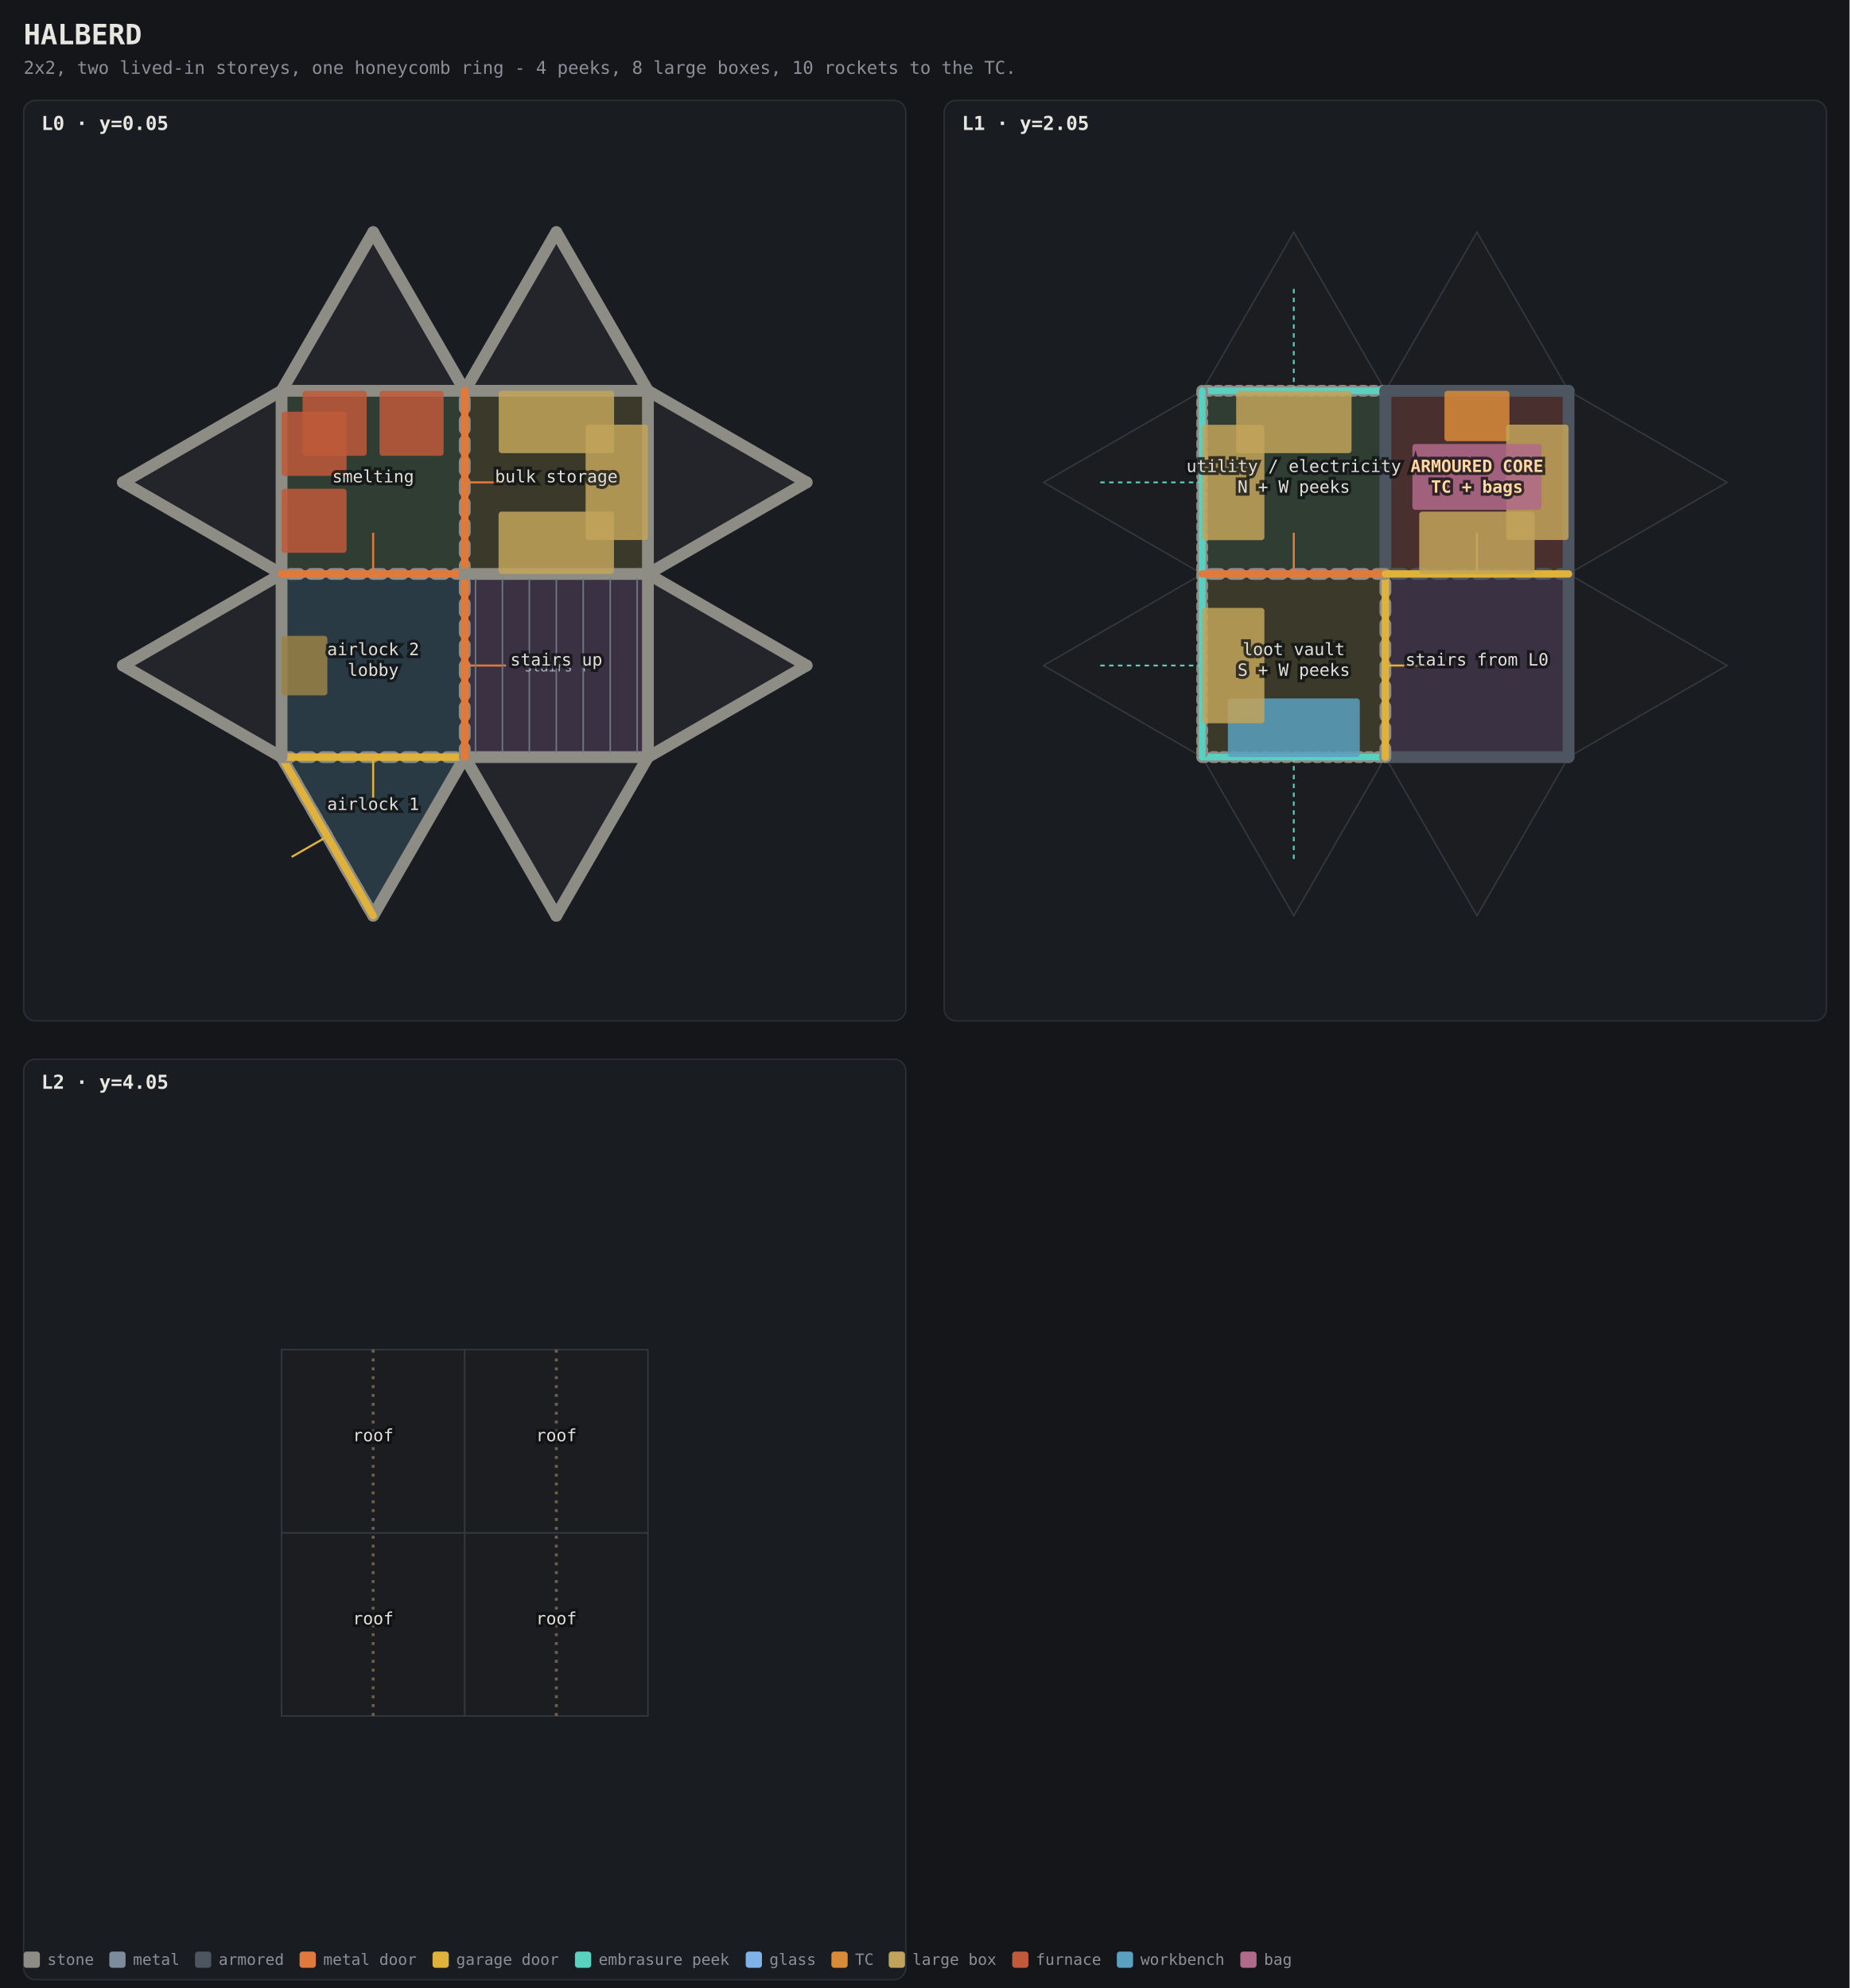
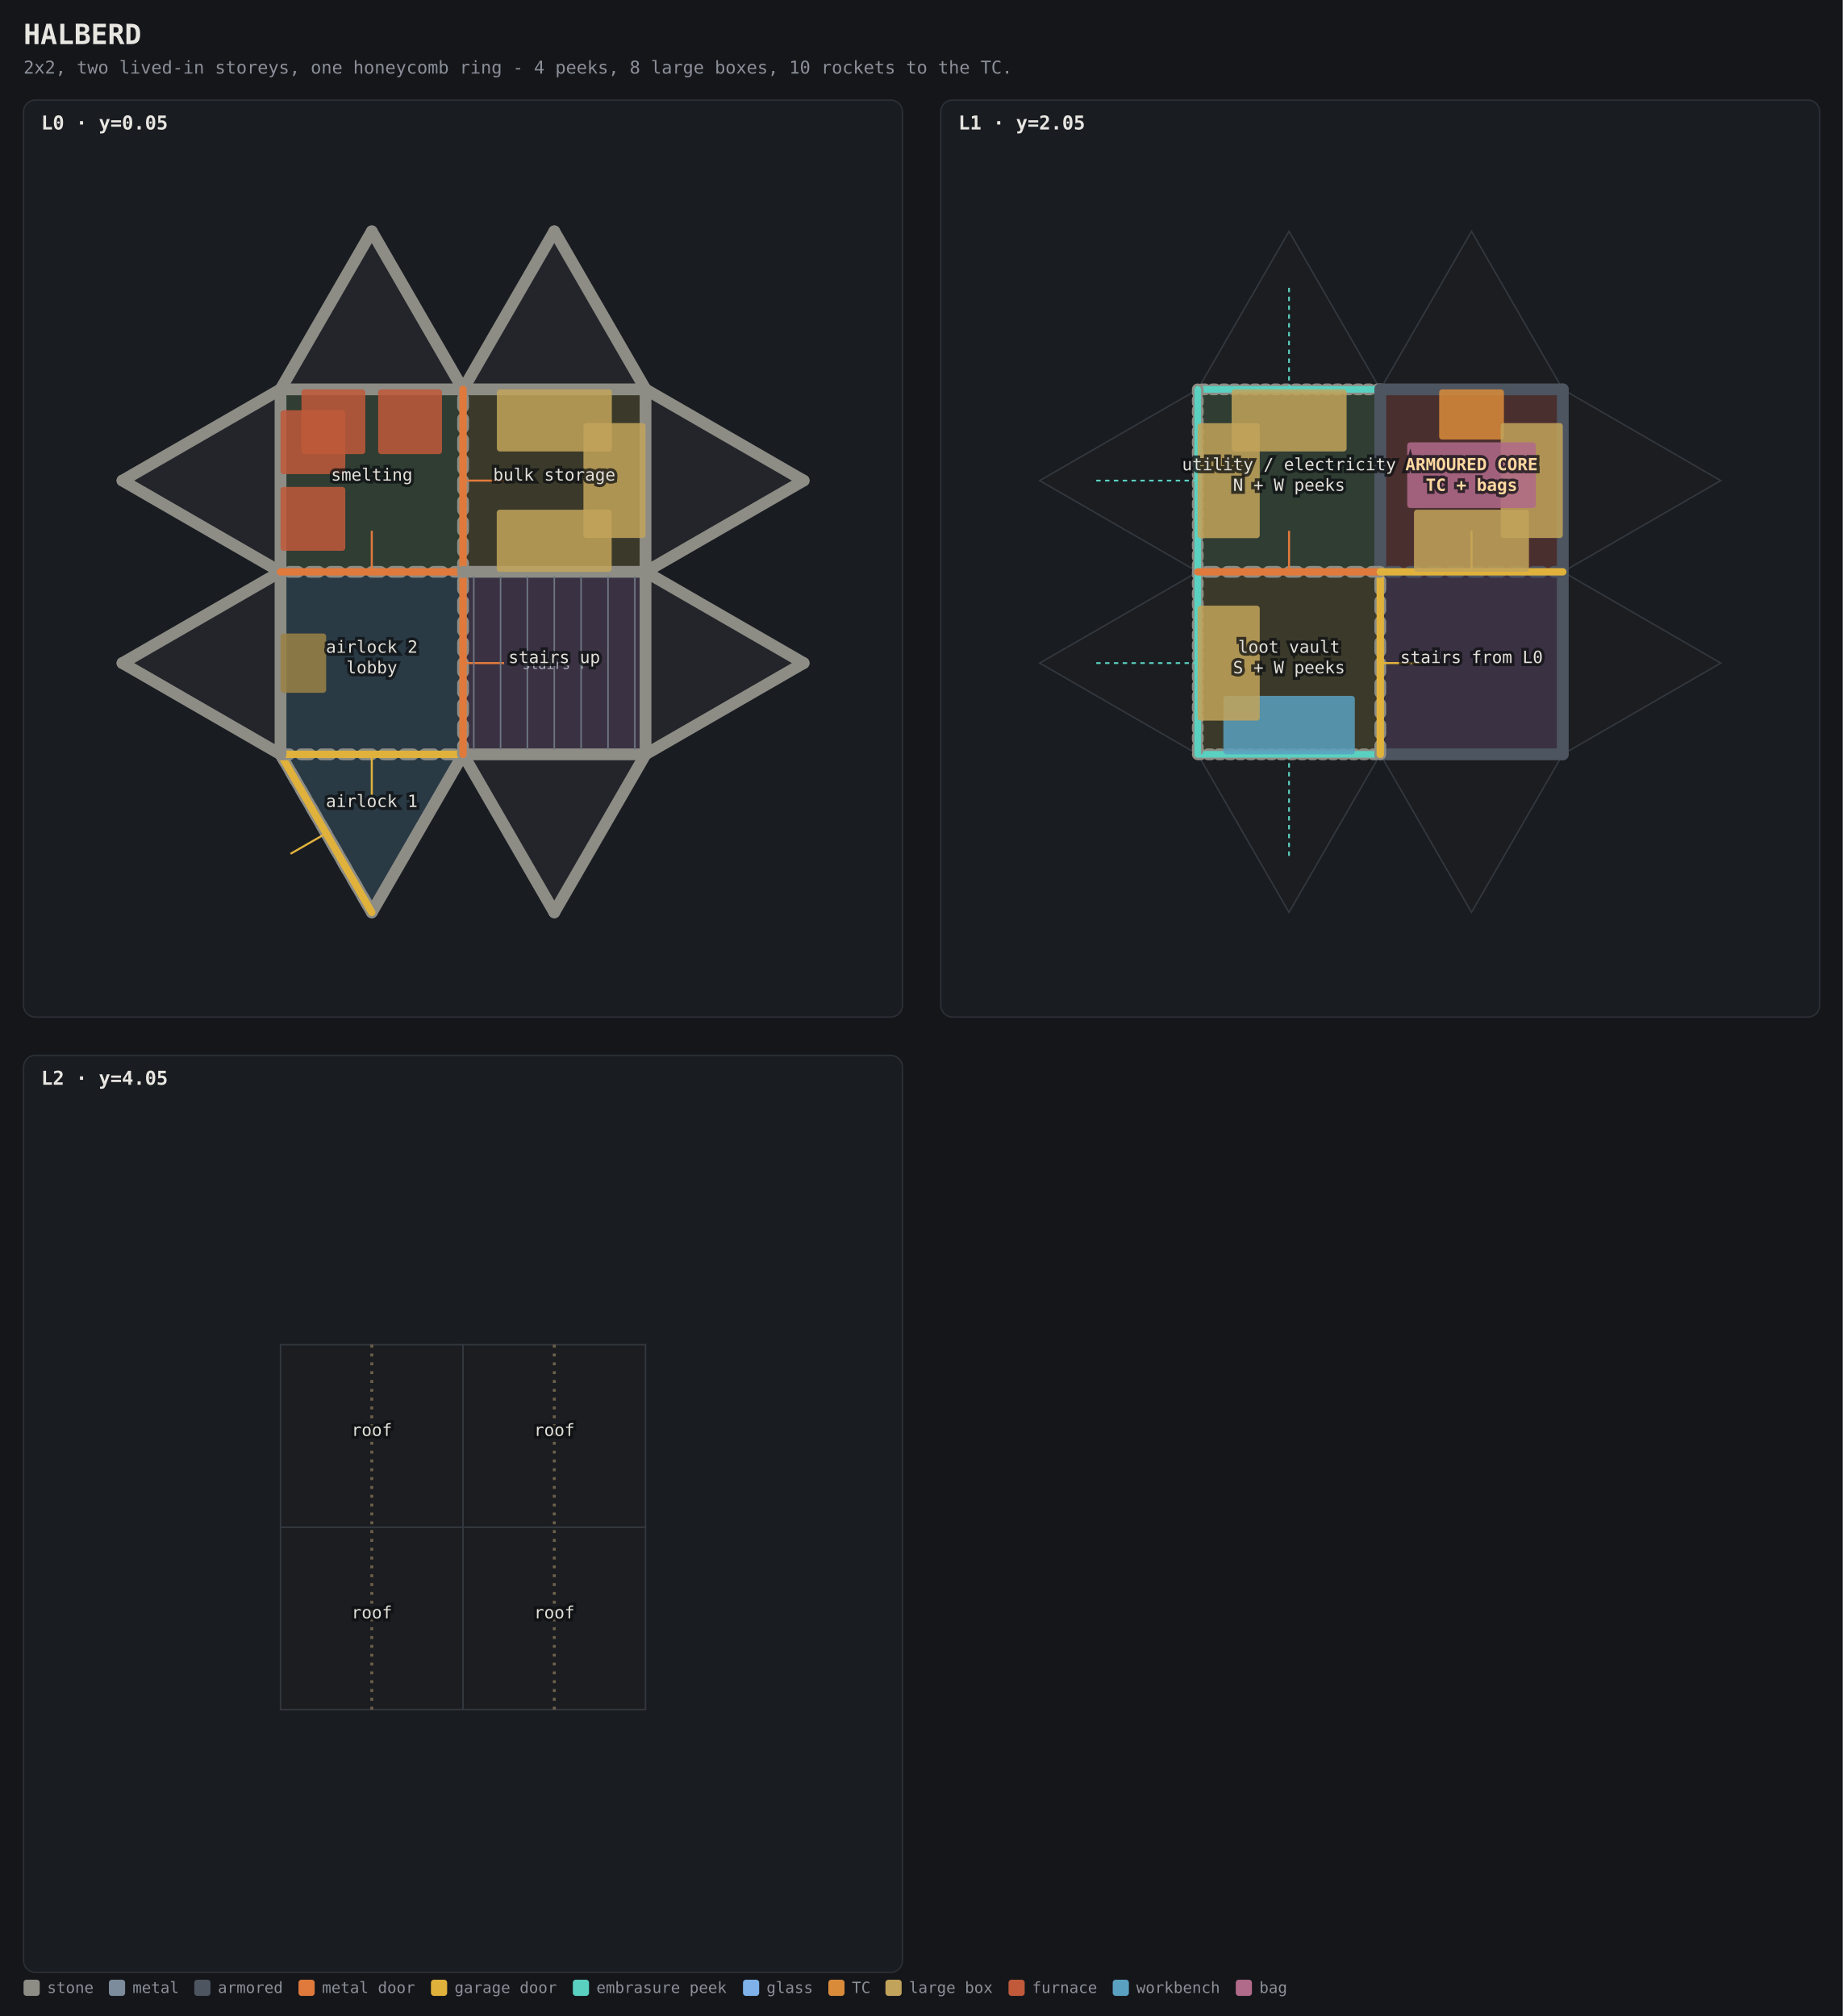
- <svg xmlns="http://www.w3.org/2000/svg" width="1252" height="1346" viewBox="0 0 1252 1346" font-family="ui-monospace,Menlo,Consolas,monospace">
+ <svg xmlns="http://www.w3.org/2000/svg" width="1252" height="1370" viewBox="0 0 1252 1370" font-family="ui-monospace,Menlo,Consolas,monospace">
  <rect width="100%" height="100%" fill="#14161a" />
  <text x="16" y="30" fill="#e8e6e1" font-size="19" font-weight="700">HALBERD</text>
  <text x="16" y="50" fill="#8b8f98" font-size="12">2x2, two lived-in storeys, one honeycomb ring - 4 peeks, 8 large boxes, 10 rockets to the TC.</text>
  <rect x="16" y="68" width="597.168" height="623.168" rx="8" fill="#191c21" stroke="#2b2f36" />
  <text x="28" y="88" fill="#e8e6e1" font-size="13" font-weight="700">L0 · y=0.05</text>
  <polygon points="190.6,512.6 314.6,512.6 314.6,388.6 190.6,388.6" fill="#2a3a45" stroke="#33383f" stroke-width="1" />
  <polygon points="314.6,512.6 438.6,512.6 438.6,388.6 314.6,388.6" fill="#3a3242" stroke="#33383f" stroke-width="1" />
  <polygon points="190.6,388.6 314.6,388.6 314.6,264.6 190.6,264.6" fill="#2f3d33" stroke="#33383f" stroke-width="1" />
  <polygon points="314.6,388.6 438.6,388.6 438.6,264.6 314.6,264.6" fill="#3b3a2a" stroke="#33383f" stroke-width="1" />
  <polygon points="190.6,512.6 314.6,512.6 252.6,620.0" fill="#2a3a45" stroke="#33383f" stroke-width="1" />
  <polygon points="190.6,388.6 190.6,512.6 83.2,450.6" fill="#23252a" stroke="#33383f" stroke-width="1" />
  <polygon points="314.6,512.6 438.6,512.6 376.6,620.0" fill="#23252a" stroke="#33383f" stroke-width="1" />
  <polygon points="438.6,512.6 438.6,388.6 546.0,450.6" fill="#23252a" stroke="#33383f" stroke-width="1" />
  <polygon points="314.6,264.6 190.6,264.6 252.6,157.2" fill="#23252a" stroke="#33383f" stroke-width="1" />
  <polygon points="190.6,264.6 190.6,388.6 83.2,326.6" fill="#23252a" stroke="#33383f" stroke-width="1" />
  <polygon points="438.6,264.6 314.6,264.6 376.6,157.2" fill="#23252a" stroke="#33383f" stroke-width="1" />
  <polygon points="438.6,388.6 438.6,264.6 546.0,326.6" fill="#23252a" stroke="#33383f" stroke-width="1" />
  <line x1="190.6" y1="512.6" x2="252.6" y2="620.0" stroke="#8d8d86" stroke-width="8" stroke-linecap="round" />
  <line x1="252.6" y1="620.0" x2="314.6" y2="512.6" stroke="#8d8d86" stroke-width="8" stroke-linecap="round" />
  <line x1="190.6" y1="388.6" x2="83.2" y2="450.6" stroke="#8d8d86" stroke-width="8" stroke-linecap="round" />
  <line x1="83.2" y1="450.6" x2="190.6" y2="512.6" stroke="#8d8d86" stroke-width="8" stroke-linecap="round" />
  <line x1="314.6" y1="512.6" x2="376.6" y2="620.0" stroke="#8d8d86" stroke-width="8" stroke-linecap="round" />
  <line x1="376.6" y1="620.0" x2="438.6" y2="512.6" stroke="#8d8d86" stroke-width="8" stroke-linecap="round" />
  <line x1="438.6" y1="512.6" x2="546.0" y2="450.6" stroke="#8d8d86" stroke-width="8" stroke-linecap="round" />
  <line x1="546.0" y1="450.6" x2="438.6" y2="388.6" stroke="#8d8d86" stroke-width="8" stroke-linecap="round" />
  <line x1="314.6" y1="264.6" x2="252.6" y2="157.2" stroke="#8d8d86" stroke-width="8" stroke-linecap="round" />
  <line x1="252.6" y1="157.2" x2="190.6" y2="264.6" stroke="#8d8d86" stroke-width="8" stroke-linecap="round" />
  <line x1="190.6" y1="264.6" x2="83.2" y2="326.6" stroke="#8d8d86" stroke-width="8" stroke-linecap="round" />
  <line x1="83.2" y1="326.6" x2="190.6" y2="388.6" stroke="#8d8d86" stroke-width="8" stroke-linecap="round" />
  <line x1="438.6" y1="264.6" x2="376.6" y2="157.2" stroke="#8d8d86" stroke-width="8" stroke-linecap="round" />
  <line x1="376.6" y1="157.2" x2="314.6" y2="264.6" stroke="#8d8d86" stroke-width="8" stroke-linecap="round" />
  <line x1="438.6" y1="388.6" x2="546.0" y2="326.6" stroke="#8d8d86" stroke-width="8" stroke-linecap="round" />
  <line x1="546.0" y1="326.6" x2="438.6" y2="264.6" stroke="#8d8d86" stroke-width="8" stroke-linecap="round" />
  <line x1="190.6" y1="512.6" x2="252.6" y2="620.0" stroke="#8d8d86" stroke-width="8" stroke-linecap="round" stroke-dasharray="6 8" />
  <line x1="190.6" y1="512.6" x2="252.6" y2="620.0" stroke="#e0b23c" stroke-width="5" stroke-linecap="round" />
  <line x1="221.6" y1="566.3" x2="197.4" y2="580.2" stroke="#e0b23c" stroke-width="1.4" />
  <line x1="190.6" y1="512.6" x2="314.6" y2="512.6" stroke="#8d8d86" stroke-width="8" stroke-linecap="round" stroke-dasharray="6 8" />
  <line x1="190.6" y1="512.6" x2="314.6" y2="512.6" stroke="#e0b23c" stroke-width="5" stroke-linecap="round" />
  <line x1="252.6" y1="512.6" x2="252.6" y2="540.5" stroke="#e0b23c" stroke-width="1.4" />
  <line x1="190.6" y1="388.6" x2="190.6" y2="512.6" stroke="#8d8d86" stroke-width="8" stroke-linecap="round" />
  <line x1="314.6" y1="512.6" x2="438.6" y2="512.6" stroke="#8d8d86" stroke-width="8" stroke-linecap="round" />
  <line x1="438.6" y1="512.6" x2="438.6" y2="388.6" stroke="#8d8d86" stroke-width="8" stroke-linecap="round" />
  <line x1="314.6" y1="264.6" x2="190.6" y2="264.6" stroke="#8d8d86" stroke-width="8" stroke-linecap="round" />
  <line x1="190.6" y1="264.6" x2="190.6" y2="388.6" stroke="#8d8d86" stroke-width="8" stroke-linecap="round" />
  <line x1="438.6" y1="264.6" x2="314.6" y2="264.6" stroke="#8d8d86" stroke-width="8" stroke-linecap="round" />
  <line x1="438.6" y1="388.6" x2="438.6" y2="264.6" stroke="#8d8d86" stroke-width="8" stroke-linecap="round" />
  <line x1="314.6" y1="512.6" x2="314.6" y2="388.6" stroke="#8d8d86" stroke-width="8" stroke-linecap="round" stroke-dasharray="6 8" />
  <line x1="314.6" y1="512.6" x2="314.6" y2="388.6" stroke="#e07a3c" stroke-width="5" stroke-linecap="round" />
  <line x1="314.6" y1="450.6" x2="342.5" y2="450.6" stroke="#e07a3c" stroke-width="1.4" />
  <line x1="314.6" y1="388.6" x2="190.6" y2="388.6" stroke="#8d8d86" stroke-width="8" stroke-linecap="round" stroke-dasharray="6 8" />
  <line x1="314.6" y1="388.6" x2="190.6" y2="388.6" stroke="#e07a3c" stroke-width="5" stroke-linecap="round" />
  <line x1="252.6" y1="388.6" x2="252.6" y2="360.7" stroke="#e07a3c" stroke-width="1.4" />
  <line x1="314.6" y1="388.6" x2="314.6" y2="264.6" stroke="#8d8d86" stroke-width="8" stroke-linecap="round" stroke-dasharray="6 8" />
  <line x1="314.6" y1="388.6" x2="314.6" y2="264.6" stroke="#e07a3c" stroke-width="5" stroke-linecap="round" />
  <line x1="314.6" y1="326.6" x2="342.5" y2="326.6" stroke="#e07a3c" stroke-width="1.4" />
  <line x1="438.6" y1="388.6" x2="314.6" y2="388.6" stroke="#8d8d86" stroke-width="8" stroke-linecap="round" />
  <line x1="431.3" y1="509.5" x2="431.3" y2="391.7" stroke="#6f7784" stroke-width="1" />
  <line x1="413.1" y1="509.5" x2="413.1" y2="391.7" stroke="#6f7784" stroke-width="1" />
  <line x1="394.8" y1="509.5" x2="394.8" y2="391.7" stroke="#6f7784" stroke-width="1" />
  <line x1="376.6" y1="509.5" x2="376.6" y2="391.7" stroke="#6f7784" stroke-width="1" />
  <line x1="358.3" y1="509.5" x2="358.3" y2="391.7" stroke="#6f7784" stroke-width="1" />
  <line x1="340.1" y1="509.5" x2="340.1" y2="391.7" stroke="#6f7784" stroke-width="1" />
  <line x1="321.9" y1="509.5" x2="321.9" y2="391.7" stroke="#6f7784" stroke-width="1" />
  <text x="376.6" y="454.6" fill="#aeb4bd" font-size="9" text-anchor="middle">stairs ↑</text>
  <g transform="translate(206.1,450.6) rotate(-90.0)">
    <rect x="-20.2" y="-15.5" width="40.3" height="31.0" rx="2" fill="#9a8146" fill-opacity="0.85" stroke="#11131600" />
  </g>
  <g transform="translate(226.5,286.6) rotate(-180.0)">
    <rect x="-21.7" y="-22.0" width="43.4" height="44.0" rx="2" fill="#c05a3a" fill-opacity="0.85" stroke="#11131600" />
  </g>
  <g transform="translate(278.6,286.6) rotate(-180.0)">
    <rect x="-21.7" y="-22.0" width="43.4" height="44.0" rx="2" fill="#c05a3a" fill-opacity="0.85" stroke="#11131600" />
  </g>
  <g transform="translate(212.6,352.6) rotate(-90.0)">
    <rect x="-21.7" y="-22.0" width="43.4" height="44.0" rx="2" fill="#c05a3a" fill-opacity="0.85" stroke="#11131600" />
  </g>
  <g transform="translate(212.6,300.5) rotate(-90.0)">
    <rect x="-21.7" y="-22.0" width="43.4" height="44.0" rx="2" fill="#c05a3a" fill-opacity="0.85" stroke="#11131600" />
  </g>
  <g transform="translate(376.6,285.7) rotate(-180.0)">
    <rect x="-39.1" y="-21.1" width="78.1" height="42.2" rx="2" fill="#c2a35b" fill-opacity="0.85" stroke="#11131600" />
  </g>
  <g transform="translate(417.5,326.6) rotate(-270.0)">
    <rect x="-39.1" y="-21.1" width="78.1" height="42.2" rx="2" fill="#c2a35b" fill-opacity="0.85" stroke="#11131600" />
  </g>
  <g transform="translate(376.6,367.5) rotate(0.0)">
    <rect x="-39.1" y="-21.1" width="78.1" height="42.2" rx="2" fill="#c2a35b" fill-opacity="0.85" stroke="#11131600" />
  </g>
  <text x="252.6" y="443.6" fill="#0d0f12" fill-opacity="0.75" font-size="11.5" text-anchor="middle" stroke="#0d0f12" stroke-opacity="0.75" stroke-width="4" paint-order="stroke">airlock 2</text>
  <text x="252.6" y="443.6" fill="#e4e1da" font-size="11.5" font-weight="400" text-anchor="middle">airlock 2</text>
  <text x="252.6" y="457.6" fill="#0d0f12" fill-opacity="0.75" font-size="11.5" text-anchor="middle" stroke="#0d0f12" stroke-opacity="0.75" stroke-width="4" paint-order="stroke">lobby</text>
  <text x="252.6" y="457.6" fill="#e4e1da" font-size="11.5" font-weight="400" text-anchor="middle">lobby</text>
  <text x="376.6" y="450.6" fill="#0d0f12" fill-opacity="0.75" font-size="11.5" text-anchor="middle" stroke="#0d0f12" stroke-opacity="0.75" stroke-width="4" paint-order="stroke">stairs up</text>
  <text x="376.6" y="450.6" fill="#e4e1da" font-size="11.5" font-weight="400" text-anchor="middle">stairs up</text>
  <text x="252.6" y="326.6" fill="#0d0f12" fill-opacity="0.75" font-size="11.5" text-anchor="middle" stroke="#0d0f12" stroke-opacity="0.75" stroke-width="4" paint-order="stroke">smelting</text>
  <text x="252.6" y="326.6" fill="#e4e1da" font-size="11.5" font-weight="400" text-anchor="middle">smelting</text>
  <text x="376.6" y="326.6" fill="#0d0f12" fill-opacity="0.75" font-size="11.5" text-anchor="middle" stroke="#0d0f12" stroke-opacity="0.75" stroke-width="4" paint-order="stroke">bulk storage</text>
  <text x="376.6" y="326.6" fill="#e4e1da" font-size="11.5" font-weight="400" text-anchor="middle">bulk storage</text>
  <text x="252.6" y="548.4" fill="#0d0f12" fill-opacity="0.75" font-size="11.5" text-anchor="middle" stroke="#0d0f12" stroke-opacity="0.75" stroke-width="4" paint-order="stroke">airlock 1</text>
  <text x="252.6" y="548.4" fill="#e4e1da" font-size="11.5" font-weight="400" text-anchor="middle">airlock 1</text>
  <rect x="639.168" y="68" width="597.168" height="623.168" rx="8" fill="#191c21" stroke="#2b2f36" />
  <text x="651.168" y="88" fill="#e8e6e1" font-size="13" font-weight="700">L1 · y=2.05</text>
  <polygon points="813.8,512.6 937.8,512.6 937.8,388.6 813.8,388.6" fill="#3b3a2a" stroke="#33383f" stroke-width="1" />
  <polygon points="813.8,388.6 937.8,388.6 937.8,264.6 813.8,264.6" fill="#2f3d33" stroke="#33383f" stroke-width="1" />
  <polygon points="813.8,512.6 937.8,512.6 875.8,620.0" fill="#1b1d21" stroke="#33383f" stroke-width="1" />
  <polygon points="813.8,388.6 813.8,512.6 706.4,450.6" fill="#1b1d21" stroke="#33383f" stroke-width="1" />
  <polygon points="937.8,512.6 1061.8,512.6 999.8,620.0" fill="#1b1d21" stroke="#33383f" stroke-width="1" />
  <polygon points="1061.8,512.6 1061.8,388.6 1169.1,450.6" fill="#1b1d21" stroke="#33383f" stroke-width="1" />
  <polygon points="937.8,264.6 813.8,264.6 875.8,157.2" fill="#1b1d21" stroke="#33383f" stroke-width="1" />
  <polygon points="813.8,264.6 813.8,388.6 706.4,326.6" fill="#1b1d21" stroke="#33383f" stroke-width="1" />
  <polygon points="1061.8,264.6 937.8,264.6 999.8,157.2" fill="#1b1d21" stroke="#33383f" stroke-width="1" />
  <polygon points="1061.8,388.6 1061.8,264.6 1169.1,326.6" fill="#1b1d21" stroke="#33383f" stroke-width="1" />
  <polygon points="937.8,388.6 1061.8,388.6 1061.8,264.6 937.8,264.6" fill="#4a2f2f" stroke="#33383f" stroke-width="1" />
  <polygon points="937.8,512.6 1061.8,512.6 1061.8,388.6 937.8,388.6" fill="#3a3242" stroke="#33383f" stroke-width="1" />
  <line x1="813.8" y1="512.6" x2="937.8" y2="512.6" stroke="#8d8d86" stroke-width="8" stroke-linecap="round" stroke-dasharray="2 5" />
  <line x1="813.8" y1="512.6" x2="937.8" y2="512.6" stroke="#5ad1c0" stroke-width="4.5" stroke-linecap="round" />
  <line x1="875.8" y1="512.6" x2="875.8" y2="583.9" stroke="#5ad1c0" stroke-width="1.2" stroke-dasharray="3 3" />
  <line x1="813.8" y1="388.6" x2="813.8" y2="512.6" stroke="#8d8d86" stroke-width="8" stroke-linecap="round" stroke-dasharray="2 5" />
  <line x1="813.8" y1="388.6" x2="813.8" y2="512.6" stroke="#5ad1c0" stroke-width="4.5" stroke-linecap="round" />
  <line x1="813.8" y1="450.6" x2="742.5" y2="450.6" stroke="#5ad1c0" stroke-width="1.2" stroke-dasharray="3 3" />
  <line x1="937.8" y1="264.6" x2="813.8" y2="264.6" stroke="#8d8d86" stroke-width="8" stroke-linecap="round" stroke-dasharray="2 5" />
  <line x1="937.8" y1="264.6" x2="813.8" y2="264.6" stroke="#5ad1c0" stroke-width="4.5" stroke-linecap="round" />
  <line x1="875.8" y1="264.6" x2="875.8" y2="193.3" stroke="#5ad1c0" stroke-width="1.2" stroke-dasharray="3 3" />
  <line x1="813.8" y1="264.6" x2="813.8" y2="388.6" stroke="#8d8d86" stroke-width="8" stroke-linecap="round" stroke-dasharray="2 5" />
  <line x1="813.8" y1="264.6" x2="813.8" y2="388.6" stroke="#5ad1c0" stroke-width="4.5" stroke-linecap="round" />
  <line x1="813.8" y1="326.6" x2="742.5" y2="326.6" stroke="#5ad1c0" stroke-width="1.2" stroke-dasharray="3 3" />
  <line x1="937.8" y1="512.6" x2="1061.8" y2="512.6" stroke="#4d5561" stroke-width="8" stroke-linecap="round" />
  <line x1="1061.8" y1="512.6" x2="1061.8" y2="388.6" stroke="#4d5561" stroke-width="8" stroke-linecap="round" />
  <line x1="1061.8" y1="264.6" x2="937.8" y2="264.6" stroke="#4d5561" stroke-width="8" stroke-linecap="round" />
  <line x1="1061.8" y1="388.6" x2="1061.8" y2="264.6" stroke="#4d5561" stroke-width="8" stroke-linecap="round" />
  <line x1="937.8" y1="388.6" x2="937.8" y2="264.6" stroke="#4d5561" stroke-width="8" stroke-linecap="round" />
  <line x1="937.8" y1="512.6" x2="937.8" y2="388.6" stroke="#8d8d86" stroke-width="8" stroke-linecap="round" stroke-dasharray="6 8" />
  <line x1="937.8" y1="512.6" x2="937.8" y2="388.6" stroke="#e0b23c" stroke-width="5" stroke-linecap="round" />
  <line x1="937.8" y1="450.6" x2="965.7" y2="450.6" stroke="#e0b23c" stroke-width="1.4" />
  <line x1="937.8" y1="388.6" x2="813.8" y2="388.6" stroke="#8d8d86" stroke-width="8" stroke-linecap="round" stroke-dasharray="6 8" />
  <line x1="937.8" y1="388.6" x2="813.8" y2="388.6" stroke="#e07a3c" stroke-width="5" stroke-linecap="round" />
  <line x1="875.8" y1="388.6" x2="875.8" y2="360.7" stroke="#e07a3c" stroke-width="1.4" />
  <line x1="1061.8" y1="388.6" x2="937.8" y2="388.6" stroke="#4d5561" stroke-width="8" stroke-linecap="round" stroke-dasharray="6 8" />
  <line x1="1061.8" y1="388.6" x2="937.8" y2="388.6" stroke="#e0b23c" stroke-width="5" stroke-linecap="round" />
  <line x1="999.8" y1="388.6" x2="999.8" y2="360.7" stroke="#e0b23c" stroke-width="1.4" />
  <g transform="translate(875.8,492.7) rotate(0.0)">
    <rect x="-44.6" y="-19.8" width="89.3" height="39.7" rx="2" fill="#5aa0c0" fill-opacity="0.85" stroke="#11131600" />
  </g>
  <g transform="translate(834.8,450.6) rotate(-90.0)">
    <rect x="-39.1" y="-21.1" width="78.1" height="42.2" rx="2" fill="#c2a35b" fill-opacity="0.85" stroke="#11131600" />
  </g>
  <g transform="translate(875.8,285.7) rotate(-180.0)">
    <rect x="-39.1" y="-21.1" width="78.1" height="42.2" rx="2" fill="#c2a35b" fill-opacity="0.85" stroke="#11131600" />
  </g>
  <g transform="translate(834.8,326.6) rotate(-90.0)">
    <rect x="-39.1" y="-21.1" width="78.1" height="42.2" rx="2" fill="#c2a35b" fill-opacity="0.85" stroke="#11131600" />
  </g>
  <g transform="translate(999.8,281.6) rotate(-180.0)">
    <rect x="-22.0" y="-17.1" width="44.0" height="34.1" rx="2" fill="#d98b3a" fill-opacity="0.85" stroke="#11131600" />
  </g>
  <g transform="translate(1040.7,326.6) rotate(-270.0)">
    <rect x="-39.1" y="-21.1" width="78.1" height="42.2" rx="2" fill="#c2a35b" fill-opacity="0.85" stroke="#11131600" />
  </g>
  <g transform="translate(999.8,367.5) rotate(0.0)">
    <rect x="-39.1" y="-21.1" width="78.1" height="42.2" rx="2" fill="#c2a35b" fill-opacity="0.85" stroke="#11131600" />
  </g>
  <g transform="translate(999.8,322.9) rotate(0.0)">
    <rect x="-43.7" y="-22.3" width="87.4" height="44.6" rx="2" fill="#b06a8a" fill-opacity="0.85" stroke="#11131600" />
  </g>
  <text x="875.8" y="443.6" fill="#0d0f12" fill-opacity="0.75" font-size="11.5" text-anchor="middle" stroke="#0d0f12" stroke-opacity="0.75" stroke-width="4" paint-order="stroke">loot vault</text>
  <text x="875.8" y="443.6" fill="#e4e1da" font-size="11.5" font-weight="400" text-anchor="middle">loot vault</text>
  <text x="875.8" y="457.6" fill="#0d0f12" fill-opacity="0.75" font-size="11.5" text-anchor="middle" stroke="#0d0f12" stroke-opacity="0.75" stroke-width="4" paint-order="stroke">S + W peeks</text>
  <text x="875.8" y="457.6" fill="#e4e1da" font-size="11.5" font-weight="400" text-anchor="middle">S + W peeks</text>
  <text x="875.8" y="319.6" fill="#0d0f12" fill-opacity="0.75" font-size="11.5" text-anchor="middle" stroke="#0d0f12" stroke-opacity="0.75" stroke-width="4" paint-order="stroke">utility / electricity</text>
  <text x="875.8" y="319.6" fill="#e4e1da" font-size="11.5" font-weight="400" text-anchor="middle">utility / electricity</text>
  <text x="875.8" y="333.6" fill="#0d0f12" fill-opacity="0.75" font-size="11.5" text-anchor="middle" stroke="#0d0f12" stroke-opacity="0.75" stroke-width="4" paint-order="stroke">N + W peeks</text>
  <text x="875.8" y="333.6" fill="#e4e1da" font-size="11.5" font-weight="400" text-anchor="middle">N + W peeks</text>
  <text x="999.8" y="319.6" fill="#0d0f12" fill-opacity="0.75" font-size="11.5" text-anchor="middle" stroke="#0d0f12" stroke-opacity="0.75" stroke-width="4" paint-order="stroke">ARMOURED CORE</text>
  <text x="999.8" y="319.6" fill="#ffd9a0" font-size="11.5" font-weight="700" text-anchor="middle">ARMOURED CORE</text>
  <text x="999.8" y="333.6" fill="#0d0f12" fill-opacity="0.75" font-size="11.5" text-anchor="middle" stroke="#0d0f12" stroke-opacity="0.75" stroke-width="4" paint-order="stroke">TC + bags</text>
  <text x="999.8" y="333.6" fill="#ffd9a0" font-size="11.5" font-weight="700" text-anchor="middle">TC + bags</text>
  <text x="999.8" y="450.6" fill="#0d0f12" fill-opacity="0.75" font-size="11.5" text-anchor="middle" stroke="#0d0f12" stroke-opacity="0.75" stroke-width="4" paint-order="stroke">stairs from L0</text>
  <text x="999.8" y="450.6" fill="#e4e1da" font-size="11.5" font-weight="400" text-anchor="middle">stairs from L0</text>
  <rect x="16" y="717.168" width="597.168" height="623.168" rx="8" fill="#191c21" stroke="#2b2f36" />
  <text x="28" y="737.168" fill="#e8e6e1" font-size="13" font-weight="700">L2 · y=4.05</text>
  <polygon points="190.6,1161.8 314.6,1161.8 314.6,1037.8 190.6,1037.8" fill="#1b1d21" stroke="#33383f" stroke-width="1" />
  <polygon points="190.6,1037.8 314.6,1037.8 314.6,913.8 190.6,913.8" fill="#1b1d21" stroke="#33383f" stroke-width="1" />
  <polygon points="314.6,1161.8 438.6,1161.8 438.6,1037.8 314.6,1037.8" fill="#1b1d21" stroke="#33383f" stroke-width="1" />
  <polygon points="314.6,1037.8 438.6,1037.8 438.6,913.8 314.6,913.8" fill="#1b1d21" stroke="#33383f" stroke-width="1" />
  <line x1="252.6" y1="1161.8" x2="252.6" y2="1037.8" stroke="#6d5f4a" stroke-width="2" stroke-dasharray="2 4" />
  <line x1="376.6" y1="1161.8" x2="376.6" y2="1037.8" stroke="#6d5f4a" stroke-width="2" stroke-dasharray="2 4" />
  <line x1="252.6" y1="913.8" x2="252.6" y2="1037.8" stroke="#6d5f4a" stroke-width="2" stroke-dasharray="2 4" />
  <line x1="376.6" y1="913.8" x2="376.6" y2="1037.8" stroke="#6d5f4a" stroke-width="2" stroke-dasharray="2 4" />
  <text x="252.6" y="1099.8" fill="#0d0f12" fill-opacity="0.75" font-size="11.5" text-anchor="middle" stroke="#0d0f12" stroke-opacity="0.75" stroke-width="4" paint-order="stroke">roof</text>
  <text x="252.6" y="1099.8" fill="#e4e1da" font-size="11.5" font-weight="400" text-anchor="middle">roof</text>
  <text x="252.6" y="975.8" fill="#0d0f12" fill-opacity="0.75" font-size="11.5" text-anchor="middle" stroke="#0d0f12" stroke-opacity="0.75" stroke-width="4" paint-order="stroke">roof</text>
  <text x="252.6" y="975.8" fill="#e4e1da" font-size="11.5" font-weight="400" text-anchor="middle">roof</text>
  <text x="376.6" y="1099.8" fill="#0d0f12" fill-opacity="0.75" font-size="11.5" text-anchor="middle" stroke="#0d0f12" stroke-opacity="0.75" stroke-width="4" paint-order="stroke">roof</text>
  <text x="376.6" y="1099.8" fill="#e4e1da" font-size="11.5" font-weight="400" text-anchor="middle">roof</text>
  <text x="376.6" y="975.8" fill="#0d0f12" fill-opacity="0.75" font-size="11.5" text-anchor="middle" stroke="#0d0f12" stroke-opacity="0.75" stroke-width="4" paint-order="stroke">roof</text>
  <text x="376.6" y="975.8" fill="#e4e1da" font-size="11.5" font-weight="400" text-anchor="middle">roof</text>
-   <rect x="16" y="1321.336" width="11" height="11" rx="2" fill="#8d8d86" />
-   <text x="32" y="1330.336" fill="#8b8f98" font-size="10.5">stone</text>
-   <rect x="74" y="1321.336" width="11" height="11" rx="2" fill="#7c8c9c" />
-   <text x="90" y="1330.336" fill="#8b8f98" font-size="10.5">metal</text>
-   <rect x="132" y="1321.336" width="11" height="11" rx="2" fill="#4d5561" />
-   <text x="148" y="1330.336" fill="#8b8f98" font-size="10.5">armored</text>
-   <rect x="202.8" y="1321.336" width="11" height="11" rx="2" fill="#e07a3c" />
-   <text x="218.8" y="1330.336" fill="#8b8f98" font-size="10.5">metal door</text>
-   <rect x="292.8" y="1321.336" width="11" height="11" rx="2" fill="#e0b23c" />
-   <text x="308.8" y="1330.336" fill="#8b8f98" font-size="10.5">garage door</text>
-   <rect x="389.2" y="1321.336" width="11" height="11" rx="2" fill="#5ad1c0" />
-   <text x="405.2" y="1330.336" fill="#8b8f98" font-size="10.5">embrasure peek</text>
-   <rect x="504.8" y="1321.336" width="11" height="11" rx="2" fill="#7fb2e8" />
-   <text x="520.8" y="1330.336" fill="#8b8f98" font-size="10.5">glass</text>
-   <rect x="562.8" y="1321.336" width="11" height="11" rx="2" fill="#d98b3a" />
-   <text x="578.8" y="1330.336" fill="#8b8f98" font-size="10.5">TC</text>
-   <rect x="601.6" y="1321.336" width="11" height="11" rx="2" fill="#c2a35b" />
-   <text x="617.6" y="1330.336" fill="#8b8f98" font-size="10.5">large box</text>
-   <rect x="685.2" y="1321.336" width="11" height="11" rx="2" fill="#c05a3a" />
-   <text x="701.2" y="1330.336" fill="#8b8f98" font-size="10.5">furnace</text>
-   <rect x="756" y="1321.336" width="11" height="11" rx="2" fill="#5aa0c0" />
-   <text x="772" y="1330.336" fill="#8b8f98" font-size="10.5">workbench</text>
-   <rect x="839.6" y="1321.336" width="11" height="11" rx="2" fill="#b06a8a" />
-   <text x="855.6" y="1330.336" fill="#8b8f98" font-size="10.5">bag</text>
+   <rect x="16" y="1345.336" width="11" height="11" rx="2" fill="#8d8d86" />
+   <text x="32" y="1354.336" fill="#8b8f98" font-size="10.5">stone</text>
+   <rect x="74" y="1345.336" width="11" height="11" rx="2" fill="#7c8c9c" />
+   <text x="90" y="1354.336" fill="#8b8f98" font-size="10.5">metal</text>
+   <rect x="132" y="1345.336" width="11" height="11" rx="2" fill="#4d5561" />
+   <text x="148" y="1354.336" fill="#8b8f98" font-size="10.5">armored</text>
+   <rect x="202.8" y="1345.336" width="11" height="11" rx="2" fill="#e07a3c" />
+   <text x="218.8" y="1354.336" fill="#8b8f98" font-size="10.5">metal door</text>
+   <rect x="292.8" y="1345.336" width="11" height="11" rx="2" fill="#e0b23c" />
+   <text x="308.8" y="1354.336" fill="#8b8f98" font-size="10.5">garage door</text>
+   <rect x="389.2" y="1345.336" width="11" height="11" rx="2" fill="#5ad1c0" />
+   <text x="405.2" y="1354.336" fill="#8b8f98" font-size="10.5">embrasure peek</text>
+   <rect x="504.8" y="1345.336" width="11" height="11" rx="2" fill="#7fb2e8" />
+   <text x="520.8" y="1354.336" fill="#8b8f98" font-size="10.5">glass</text>
+   <rect x="562.8" y="1345.336" width="11" height="11" rx="2" fill="#d98b3a" />
+   <text x="578.8" y="1354.336" fill="#8b8f98" font-size="10.5">TC</text>
+   <rect x="601.6" y="1345.336" width="11" height="11" rx="2" fill="#c2a35b" />
+   <text x="617.6" y="1354.336" fill="#8b8f98" font-size="10.5">large box</text>
+   <rect x="685.2" y="1345.336" width="11" height="11" rx="2" fill="#c05a3a" />
+   <text x="701.2" y="1354.336" fill="#8b8f98" font-size="10.5">furnace</text>
+   <rect x="756" y="1345.336" width="11" height="11" rx="2" fill="#5aa0c0" />
+   <text x="772" y="1354.336" fill="#8b8f98" font-size="10.5">workbench</text>
+   <rect x="839.6" y="1345.336" width="11" height="11" rx="2" fill="#b06a8a" />
+   <text x="855.6" y="1354.336" fill="#8b8f98" font-size="10.5">bag</text>
</svg>
